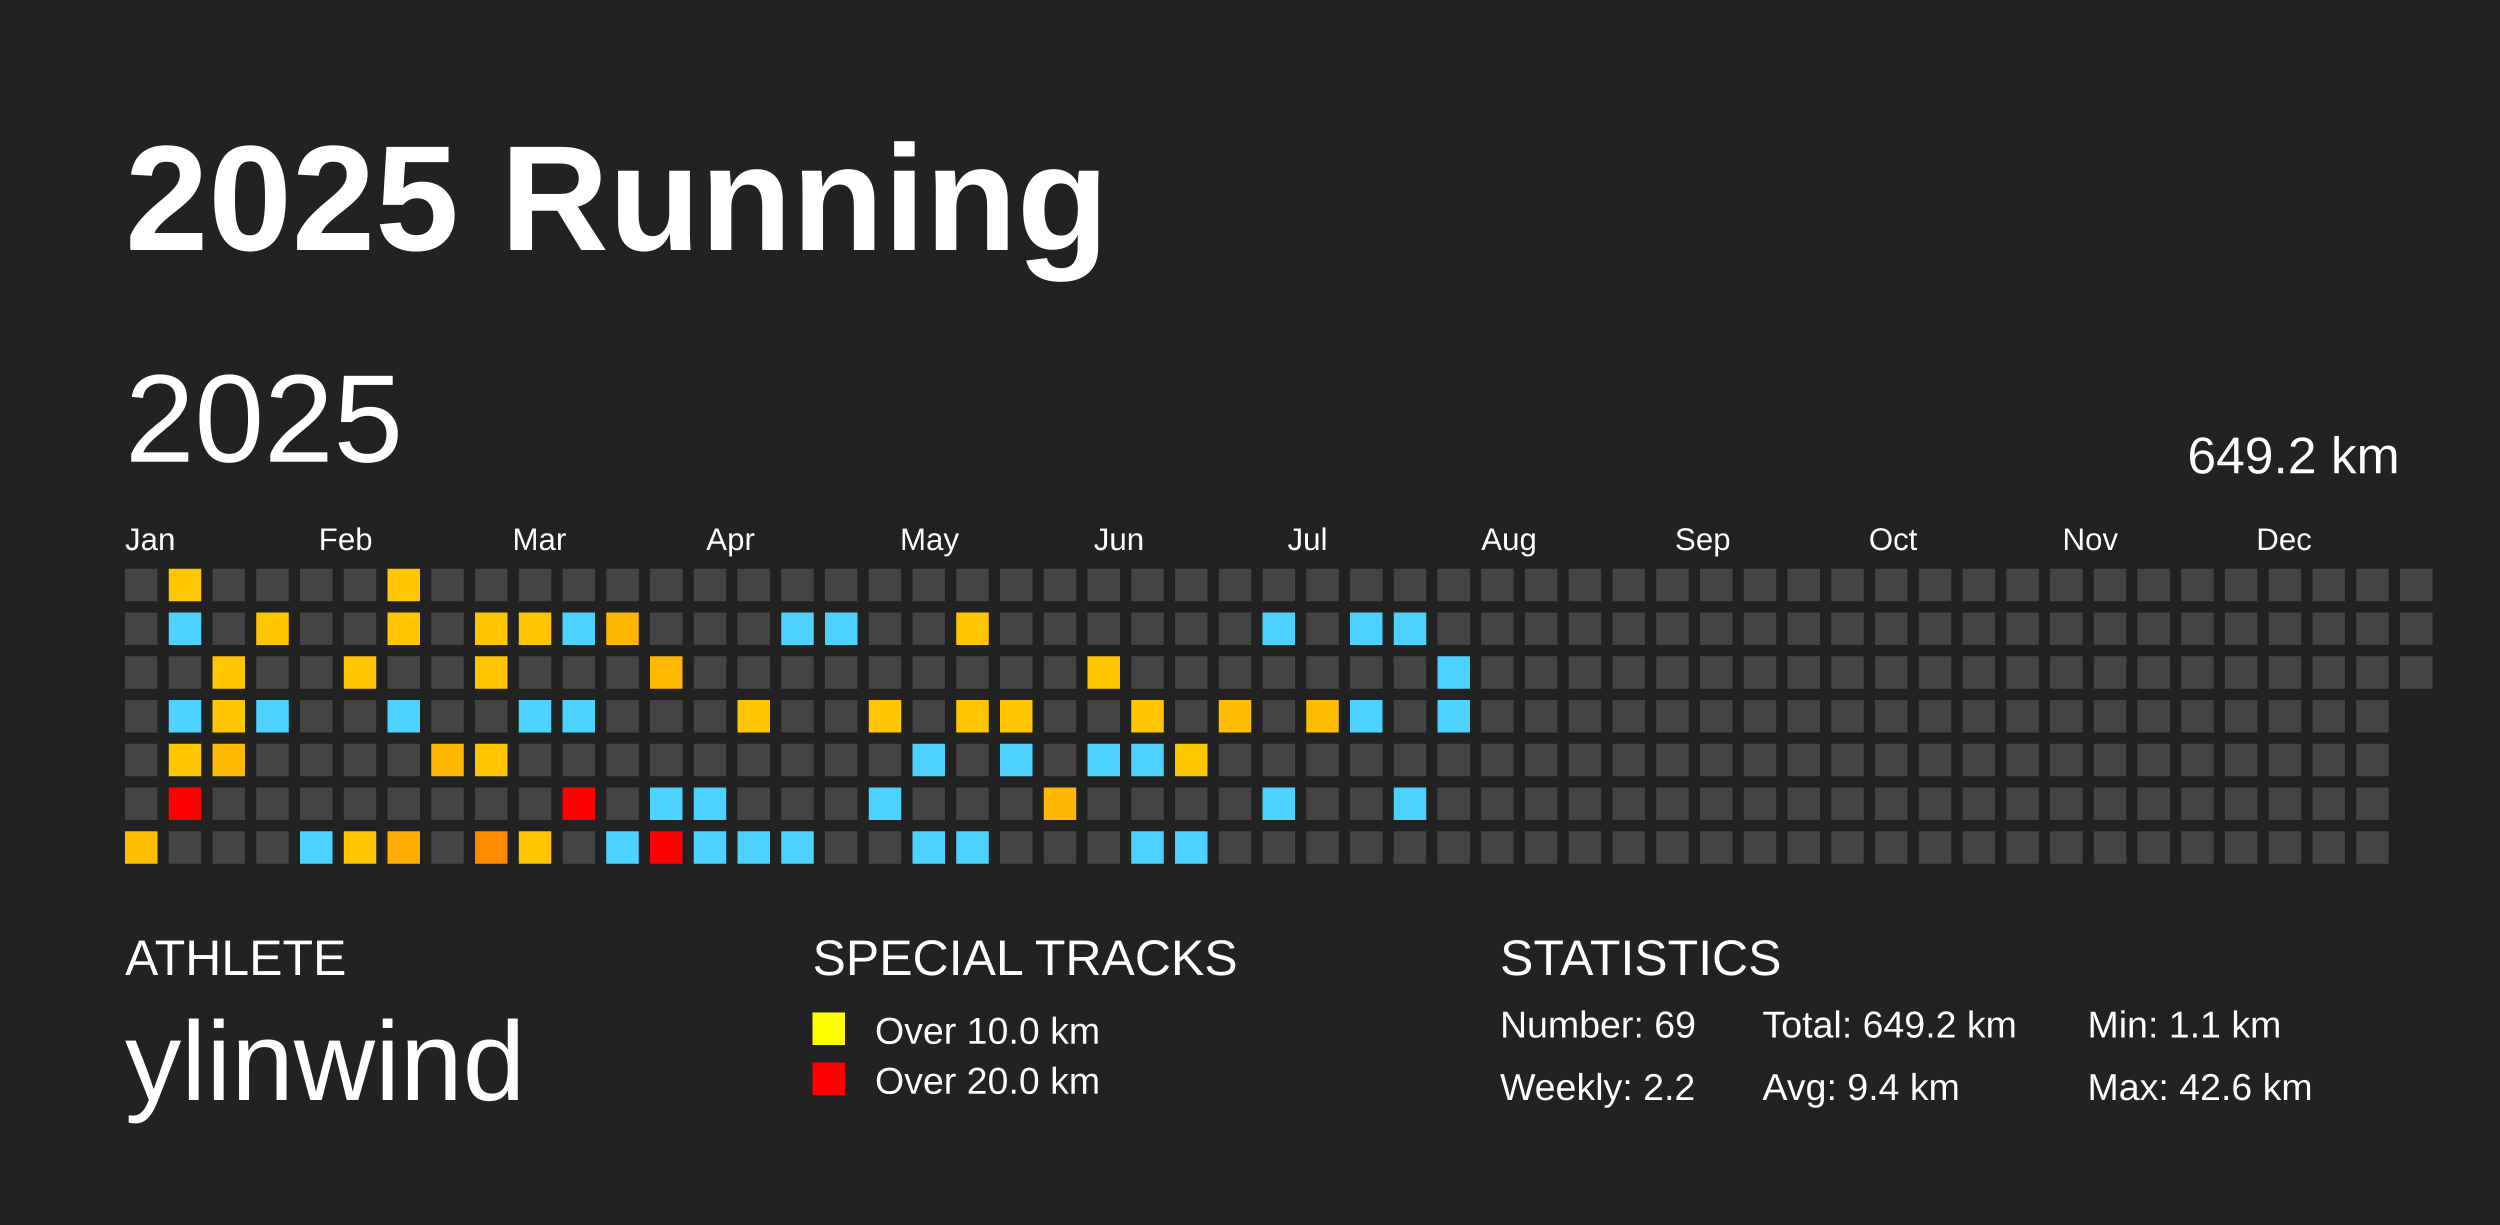
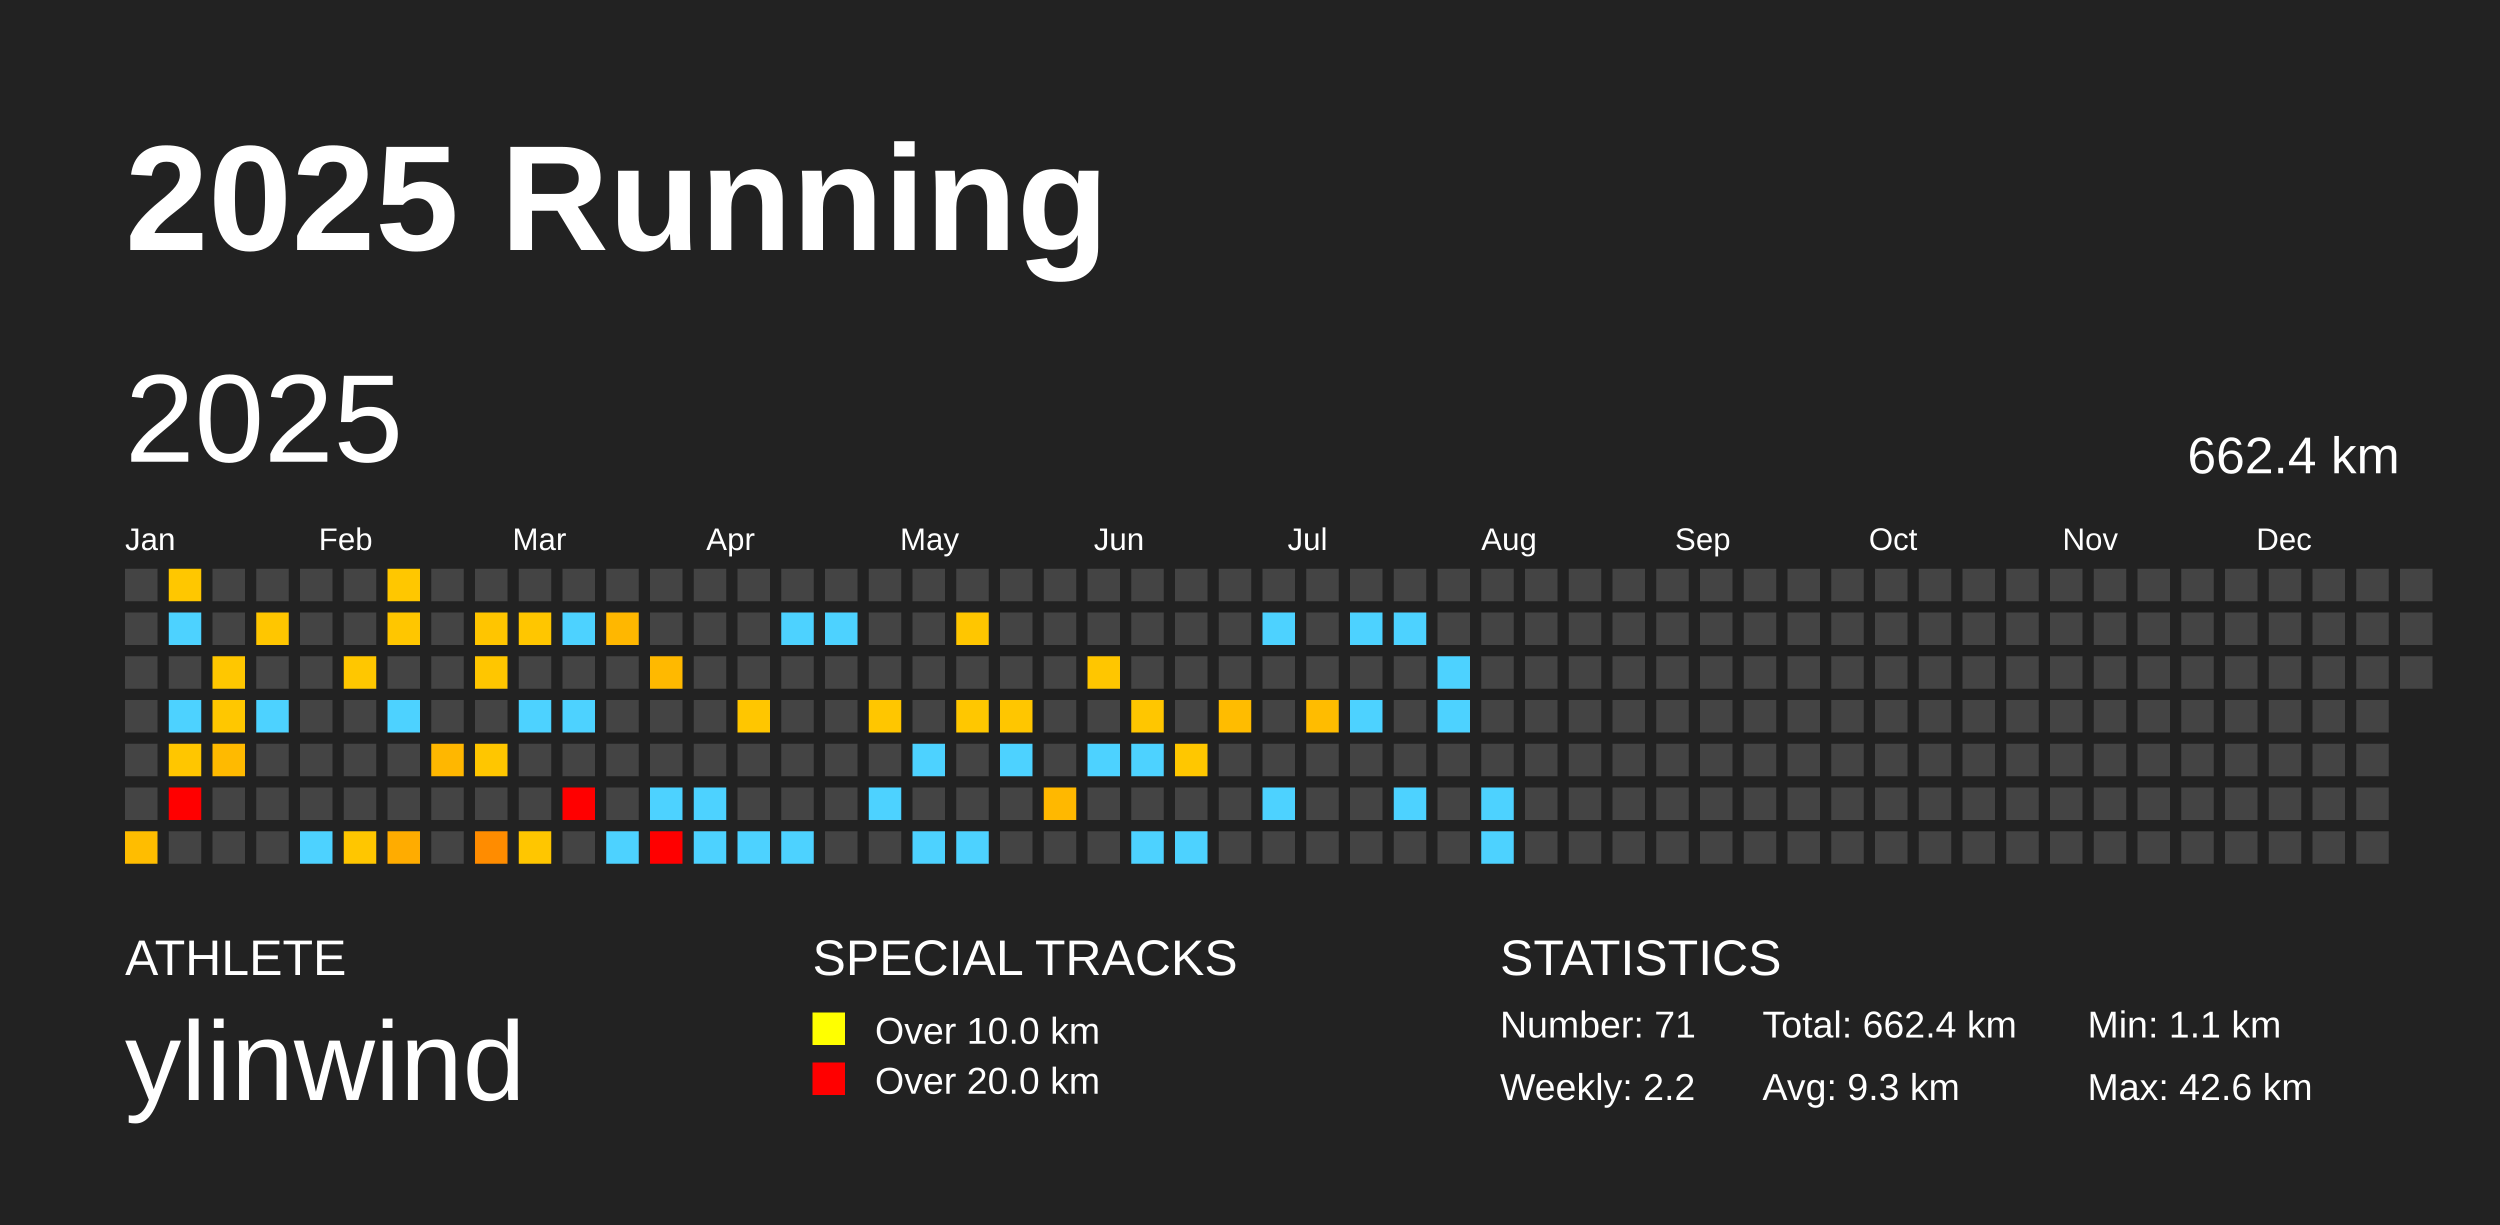
<svg xmlns="http://www.w3.org/2000/svg" baseProfile="full" height="98mm" version="1.1" viewBox="0,0,200,98" width="200mm">
  <defs />
  <rect fill="#222222" height="98" width="200" x="0" y="0" />
  <text fill="#FFFFFF" style="font-size:12px; font-family:Arial; font-weight:bold;" x="10" y="20">2025 Running</text>
  <text fill="#FFFFFF" style="font-size:4px; font-family:Arial" x="10" y="78">ATHLETE</text>
  <text fill="#FFFFFF" style="font-size:9px; font-family:Arial" x="10" y="88">ylinwind</text>
  <text fill="#FFFFFF" style="font-size:4px; font-family:Arial" x="65" y="78">SPECIAL TRACKS</text>
  <rect fill="yellow" height="2.6" width="2.6" x="65" y="81" />
  <text fill="#FFFFFF" style="font-size:3px; font-family:Arial" x="70" y="83.5">Over 10.0 km</text>
  <rect fill="red" height="2.6" width="2.6" x="65" y="85" />
  <text fill="#FFFFFF" style="font-size:3px; font-family:Arial" x="70" y="87.5">Over 20.0 km</text>
  <text fill="#FFFFFF" style="font-size:4px; font-family:Arial" x="120" y="78">STATISTICS</text>
-   <text fill="#FFFFFF" style="font-size:3px; font-family:Arial" x="120" y="83">Number: 69</text>
+   <text fill="#FFFFFF" style="font-size:3px; font-family:Arial" x="120" y="83">Number: 71</text>
  <text fill="#FFFFFF" style="font-size:3px; font-family:Arial" x="120" y="88">Weekly: 2.2</text>
-   <text fill="#FFFFFF" style="font-size:3px; font-family:Arial" x="141" y="83">Total: 649.2 km</text>
-   <text fill="#FFFFFF" style="font-size:3px; font-family:Arial" x="141" y="88">Avg: 9.4 km</text>
+   <text fill="#FFFFFF" style="font-size:3px; font-family:Arial" x="141" y="83">Total: 662.4 km</text>
+   <text fill="#FFFFFF" style="font-size:3px; font-family:Arial" x="141" y="88">Avg: 9.3 km</text>
  <text fill="#FFFFFF" style="font-size:3px; font-family:Arial" x="167" y="83">Min: 1.1 km</text>
  <text fill="#FFFFFF" style="font-size:3px; font-family:Arial" x="167" y="88">Max: 42.6 km</text>
  <text dominant-baseline="hanging" fill="#FFFFFF" style="font-size:10.0px; font-family:Arial;" x="10" y="30">2025</text>
-   <text dominant-baseline="hanging" fill="#FFFFFF" style="font-size:4.125px; font-family:Arial;" x="175" y="35">649.2 km</text>
+   <text dominant-baseline="hanging" fill="#FFFFFF" style="font-size:4.125px; font-family:Arial;" x="175" y="35">662.4 km</text>
  <text fill="#FFFFFF" style="font-size:2.5px; font-family:Arial" x="10.0" y="44">Jan</text>
  <text fill="#FFFFFF" style="font-size:2.5px; font-family:Arial" x="25.5" y="44">Feb</text>
  <text fill="#FFFFFF" style="font-size:2.5px; font-family:Arial" x="41.0" y="44">Mar</text>
  <text fill="#FFFFFF" style="font-size:2.5px; font-family:Arial" x="56.5" y="44">Apr</text>
  <text fill="#FFFFFF" style="font-size:2.5px; font-family:Arial" x="72.0" y="44">May</text>
  <text fill="#FFFFFF" style="font-size:2.5px; font-family:Arial" x="87.5" y="44">Jun</text>
  <text fill="#FFFFFF" style="font-size:2.5px; font-family:Arial" x="103.0" y="44">Jul</text>
  <text fill="#FFFFFF" style="font-size:2.5px; font-family:Arial" x="118.5" y="44">Aug</text>
  <text fill="#FFFFFF" style="font-size:2.5px; font-family:Arial" x="134.0" y="44">Sep</text>
  <text fill="#FFFFFF" style="font-size:2.5px; font-family:Arial" x="149.5" y="44">Oct</text>
  <text fill="#FFFFFF" style="font-size:2.5px; font-family:Arial" x="165.0" y="44">Nov</text>
  <text fill="#FFFFFF" style="font-size:2.5px; font-family:Arial" x="180.5" y="44">Dec</text>
  <rect fill="#444444" height="2.6" width="2.6" x="10.0" y="45.5" />
  <rect fill="#444444" height="2.6" width="2.6" x="10.0" y="49.0" />
  <rect fill="#444444" height="2.6" width="2.6" x="10.0" y="52.5" />
  <rect fill="#444444" height="2.6" width="2.6" x="10.0" y="56.0" />
  <rect fill="#444444" height="2.6" width="2.6" x="10.0" y="59.5" />
  <rect fill="#444444" height="2.6" width="2.6" x="10.0" y="63.0" />
  <rect fill="#ffbd00" height="2.6" width="2.6" x="10.0" y="66.5" />
  <rect fill="#ffc700" height="2.6" width="2.6" x="13.5" y="45.5" />
  <rect fill="#4dd2ff" height="2.6" width="2.6" x="13.5" y="49.0" />
  <rect fill="#444444" height="2.6" width="2.6" x="13.5" y="52.5" />
  <rect fill="#4dd2ff" height="2.6" width="2.6" x="13.5" y="56.0" />
  <rect fill="#ffc600" height="2.6" width="2.6" x="13.5" y="59.5" />
  <rect fill="red" height="2.6" width="2.6" x="13.5" y="63.0" />
  <rect fill="#444444" height="2.6" width="2.6" x="13.5" y="66.5" />
  <rect fill="#444444" height="2.6" width="2.6" x="17.0" y="45.5" />
  <rect fill="#444444" height="2.6" width="2.6" x="17.0" y="49.0" />
  <rect fill="#ffc700" height="2.6" width="2.6" x="17.0" y="52.5" />
  <rect fill="#ffc700" height="2.6" width="2.6" x="17.0" y="56.0" />
  <rect fill="#ffba00" height="2.6" width="2.6" x="17.0" y="59.5" />
  <rect fill="#444444" height="2.6" width="2.6" x="17.0" y="63.0" />
  <rect fill="#444444" height="2.6" width="2.6" x="17.0" y="66.5" />
  <rect fill="#444444" height="2.6" width="2.6" x="20.5" y="45.5" />
  <rect fill="#ffc600" height="2.6" width="2.6" x="20.5" y="49.0" />
  <rect fill="#444444" height="2.6" width="2.6" x="20.5" y="52.5" />
  <rect fill="#4dd2ff" height="2.6" width="2.6" x="20.5" y="56.0" />
  <rect fill="#444444" height="2.6" width="2.6" x="20.5" y="59.5" />
  <rect fill="#444444" height="2.6" width="2.6" x="20.5" y="63.0" />
  <rect fill="#444444" height="2.6" width="2.6" x="20.5" y="66.5" />
  <rect fill="#444444" height="2.6" width="2.6" x="24.0" y="45.5" />
  <rect fill="#444444" height="2.6" width="2.6" x="24.0" y="49.0" />
  <rect fill="#444444" height="2.6" width="2.6" x="24.0" y="52.5" />
  <rect fill="#444444" height="2.6" width="2.6" x="24.0" y="56.0" />
  <rect fill="#444444" height="2.6" width="2.6" x="24.0" y="59.5" />
  <rect fill="#444444" height="2.6" width="2.6" x="24.0" y="63.0" />
  <rect fill="#4dd2ff" height="2.6" width="2.6" x="24.0" y="66.5" />
  <rect fill="#444444" height="2.6" width="2.6" x="27.5" y="45.5" />
  <rect fill="#444444" height="2.6" width="2.6" x="27.5" y="49.0" />
  <rect fill="#ffc700" height="2.6" width="2.6" x="27.5" y="52.5" />
  <rect fill="#444444" height="2.6" width="2.6" x="27.5" y="56.0" />
  <rect fill="#444444" height="2.6" width="2.6" x="27.5" y="59.5" />
  <rect fill="#444444" height="2.6" width="2.6" x="27.5" y="63.0" />
  <rect fill="#ffc600" height="2.6" width="2.6" x="27.5" y="66.5" />
  <rect fill="#ffc700" height="2.6" width="2.6" x="31.0" y="45.5" />
  <rect fill="#ffc600" height="2.6" width="2.6" x="31.0" y="49.0" />
  <rect fill="#444444" height="2.6" width="2.6" x="31.0" y="52.5" />
  <rect fill="#4dd2ff" height="2.6" width="2.6" x="31.0" y="56.0" />
  <rect fill="#444444" height="2.6" width="2.6" x="31.0" y="59.5" />
  <rect fill="#444444" height="2.6" width="2.6" x="31.0" y="63.0" />
  <rect fill="#ffac00" height="2.6" width="2.6" x="31.0" y="66.5" />
  <rect fill="#444444" height="2.6" width="2.6" x="34.5" y="45.5" />
  <rect fill="#444444" height="2.6" width="2.6" x="34.5" y="49.0" />
  <rect fill="#444444" height="2.6" width="2.6" x="34.5" y="52.5" />
  <rect fill="#444444" height="2.6" width="2.6" x="34.5" y="56.0" />
  <rect fill="#ffb700" height="2.6" width="2.6" x="34.5" y="59.5" />
  <rect fill="#444444" height="2.6" width="2.6" x="34.5" y="63.0" />
  <rect fill="#444444" height="2.6" width="2.6" x="34.5" y="66.5" />
  <rect fill="#444444" height="2.6" width="2.6" x="38.0" y="45.5" />
  <rect fill="#ffc500" height="2.6" width="2.6" x="38.0" y="49.0" />
  <rect fill="#ffc600" height="2.6" width="2.6" x="38.0" y="52.5" />
  <rect fill="#444444" height="2.6" width="2.6" x="38.0" y="56.0" />
  <rect fill="#ffc600" height="2.6" width="2.6" x="38.0" y="59.5" />
  <rect fill="#444444" height="2.6" width="2.6" x="38.0" y="63.0" />
  <rect fill="#ff8c00" height="2.6" width="2.6" x="38.0" y="66.5" />
  <rect fill="#444444" height="2.6" width="2.6" x="41.5" y="45.5" />
  <rect fill="#ffc600" height="2.6" width="2.6" x="41.5" y="49.0" />
  <rect fill="#444444" height="2.6" width="2.6" x="41.5" y="52.5" />
  <rect fill="#4dd2ff" height="2.6" width="2.6" x="41.5" y="56.0" />
  <rect fill="#444444" height="2.6" width="2.6" x="41.5" y="59.5" />
  <rect fill="#444444" height="2.6" width="2.6" x="41.5" y="63.0" />
  <rect fill="#ffc600" height="2.6" width="2.6" x="41.5" y="66.5" />
  <rect fill="#444444" height="2.6" width="2.6" x="45.0" y="45.5" />
  <rect fill="#4dd2ff" height="2.6" width="2.6" x="45.0" y="49.0" />
  <rect fill="#444444" height="2.6" width="2.6" x="45.0" y="52.5" />
  <rect fill="#4dd2ff" height="2.6" width="2.6" x="45.0" y="56.0" />
  <rect fill="#444444" height="2.6" width="2.6" x="45.0" y="59.5" />
  <rect fill="red" height="2.6" width="2.6" x="45.0" y="63.0" />
  <rect fill="#444444" height="2.6" width="2.6" x="45.0" y="66.5" />
  <rect fill="#444444" height="2.6" width="2.6" x="48.5" y="45.5" />
  <rect fill="#ffb700" height="2.6" width="2.6" x="48.5" y="49.0" />
  <rect fill="#444444" height="2.6" width="2.6" x="48.5" y="52.5" />
  <rect fill="#444444" height="2.6" width="2.6" x="48.5" y="56.0" />
  <rect fill="#444444" height="2.6" width="2.6" x="48.5" y="59.5" />
  <rect fill="#444444" height="2.6" width="2.6" x="48.5" y="63.0" />
  <rect fill="#4dd2ff" height="2.6" width="2.6" x="48.5" y="66.5" />
  <rect fill="#444444" height="2.6" width="2.6" x="52.0" y="45.5" />
  <rect fill="#444444" height="2.6" width="2.6" x="52.0" y="49.0" />
  <rect fill="#ffb900" height="2.6" width="2.6" x="52.0" y="52.5" />
  <rect fill="#444444" height="2.6" width="2.6" x="52.0" y="56.0" />
  <rect fill="#444444" height="2.6" width="2.6" x="52.0" y="59.5" />
  <rect fill="#4dd2ff" height="2.6" width="2.6" x="52.0" y="63.0" />
  <rect fill="red" height="2.6" width="2.6" x="52.0" y="66.5" />
  <rect fill="#444444" height="2.6" width="2.6" x="55.5" y="45.5" />
  <rect fill="#444444" height="2.6" width="2.6" x="55.5" y="49.0" />
  <rect fill="#444444" height="2.6" width="2.6" x="55.5" y="52.5" />
  <rect fill="#444444" height="2.6" width="2.6" x="55.5" y="56.0" />
  <rect fill="#444444" height="2.6" width="2.6" x="55.5" y="59.5" />
  <rect fill="#4dd2ff" height="2.6" width="2.6" x="55.5" y="63.0" />
  <rect fill="#4dd2ff" height="2.6" width="2.6" x="55.5" y="66.5" />
  <rect fill="#444444" height="2.6" width="2.6" x="59.0" y="45.5" />
  <rect fill="#444444" height="2.6" width="2.6" x="59.0" y="49.0" />
  <rect fill="#444444" height="2.6" width="2.6" x="59.0" y="52.5" />
  <rect fill="#ffc600" height="2.6" width="2.6" x="59.0" y="56.0" />
  <rect fill="#444444" height="2.6" width="2.6" x="59.0" y="59.5" />
  <rect fill="#444444" height="2.6" width="2.6" x="59.0" y="63.0" />
  <rect fill="#4dd2ff" height="2.6" width="2.6" x="59.0" y="66.5" />
  <rect fill="#444444" height="2.6" width="2.6" x="62.5" y="45.5" />
  <rect fill="#4dd2ff" height="2.6" width="2.6" x="62.5" y="49.0" />
  <rect fill="#444444" height="2.6" width="2.6" x="62.5" y="52.5" />
  <rect fill="#444444" height="2.6" width="2.6" x="62.5" y="56.0" />
  <rect fill="#444444" height="2.6" width="2.6" x="62.5" y="59.5" />
  <rect fill="#444444" height="2.6" width="2.6" x="62.5" y="63.0" />
  <rect fill="#4dd2ff" height="2.6" width="2.6" x="62.5" y="66.5" />
  <rect fill="#444444" height="2.6" width="2.6" x="66.0" y="45.5" />
  <rect fill="#4dd2ff" height="2.6" width="2.6" x="66.0" y="49.0" />
  <rect fill="#444444" height="2.6" width="2.6" x="66.0" y="52.5" />
  <rect fill="#444444" height="2.6" width="2.6" x="66.0" y="56.0" />
  <rect fill="#444444" height="2.6" width="2.6" x="66.0" y="59.5" />
  <rect fill="#444444" height="2.6" width="2.6" x="66.0" y="63.0" />
  <rect fill="#444444" height="2.6" width="2.6" x="66.0" y="66.5" />
  <rect fill="#444444" height="2.6" width="2.6" x="69.5" y="45.5" />
  <rect fill="#444444" height="2.6" width="2.6" x="69.5" y="49.0" />
  <rect fill="#444444" height="2.6" width="2.6" x="69.5" y="52.5" />
  <rect fill="#ffc600" height="2.6" width="2.6" x="69.5" y="56.0" />
  <rect fill="#444444" height="2.6" width="2.6" x="69.5" y="59.5" />
  <rect fill="#4dd2ff" height="2.6" width="2.6" x="69.5" y="63.0" />
  <rect fill="#444444" height="2.6" width="2.6" x="69.5" y="66.5" />
  <rect fill="#444444" height="2.6" width="2.6" x="73.0" y="45.5" />
  <rect fill="#444444" height="2.6" width="2.6" x="73.0" y="49.0" />
  <rect fill="#444444" height="2.6" width="2.6" x="73.0" y="52.5" />
  <rect fill="#444444" height="2.6" width="2.6" x="73.0" y="56.0" />
  <rect fill="#4dd2ff" height="2.6" width="2.6" x="73.0" y="59.5" />
  <rect fill="#444444" height="2.6" width="2.6" x="73.0" y="63.0" />
  <rect fill="#4dd2ff" height="2.6" width="2.6" x="73.0" y="66.5" />
  <rect fill="#444444" height="2.6" width="2.6" x="76.5" y="45.5" />
  <rect fill="#ffc600" height="2.6" width="2.6" x="76.5" y="49.0" />
  <rect fill="#444444" height="2.6" width="2.6" x="76.5" y="52.5" />
  <rect fill="#ffc700" height="2.6" width="2.6" x="76.5" y="56.0" />
  <rect fill="#444444" height="2.6" width="2.6" x="76.5" y="59.5" />
  <rect fill="#444444" height="2.6" width="2.6" x="76.5" y="63.0" />
  <rect fill="#4dd2ff" height="2.6" width="2.6" x="76.5" y="66.5" />
  <rect fill="#444444" height="2.6" width="2.6" x="80.0" y="45.5" />
  <rect fill="#444444" height="2.6" width="2.6" x="80.0" y="49.0" />
  <rect fill="#444444" height="2.6" width="2.6" x="80.0" y="52.5" />
  <rect fill="#ffc600" height="2.6" width="2.6" x="80.0" y="56.0" />
  <rect fill="#4dd2ff" height="2.6" width="2.6" x="80.0" y="59.5" />
  <rect fill="#444444" height="2.6" width="2.6" x="80.0" y="63.0" />
  <rect fill="#444444" height="2.6" width="2.6" x="80.0" y="66.5" />
  <rect fill="#444444" height="2.6" width="2.6" x="83.5" y="45.5" />
  <rect fill="#444444" height="2.6" width="2.6" x="83.5" y="49.0" />
  <rect fill="#444444" height="2.6" width="2.6" x="83.5" y="52.5" />
  <rect fill="#444444" height="2.6" width="2.6" x="83.5" y="56.0" />
  <rect fill="#444444" height="2.6" width="2.6" x="83.5" y="59.5" />
  <rect fill="#ffb800" height="2.6" width="2.6" x="83.5" y="63.0" />
  <rect fill="#444444" height="2.6" width="2.6" x="83.5" y="66.5" />
  <rect fill="#444444" height="2.6" width="2.6" x="87.0" y="45.5" />
  <rect fill="#444444" height="2.6" width="2.6" x="87.0" y="49.0" />
  <rect fill="#ffc600" height="2.6" width="2.6" x="87.0" y="52.5" />
  <rect fill="#444444" height="2.6" width="2.6" x="87.0" y="56.0" />
  <rect fill="#4dd2ff" height="2.6" width="2.6" x="87.0" y="59.5" />
  <rect fill="#444444" height="2.6" width="2.6" x="87.0" y="63.0" />
  <rect fill="#444444" height="2.6" width="2.6" x="87.0" y="66.5" />
  <rect fill="#444444" height="2.6" width="2.6" x="90.5" y="45.5" />
  <rect fill="#444444" height="2.6" width="2.6" x="90.5" y="49.0" />
  <rect fill="#444444" height="2.6" width="2.6" x="90.5" y="52.5" />
  <rect fill="#ffc600" height="2.6" width="2.6" x="90.5" y="56.0" />
  <rect fill="#4dd2ff" height="2.6" width="2.6" x="90.5" y="59.5" />
  <rect fill="#444444" height="2.6" width="2.6" x="90.5" y="63.0" />
  <rect fill="#4dd2ff" height="2.6" width="2.6" x="90.5" y="66.5" />
  <rect fill="#444444" height="2.6" width="2.6" x="94.0" y="45.5" />
  <rect fill="#444444" height="2.6" width="2.6" x="94.0" y="49.0" />
  <rect fill="#444444" height="2.6" width="2.6" x="94.0" y="52.5" />
  <rect fill="#444444" height="2.6" width="2.6" x="94.0" y="56.0" />
  <rect fill="#ffc700" height="2.6" width="2.6" x="94.0" y="59.5" />
  <rect fill="#444444" height="2.6" width="2.6" x="94.0" y="63.0" />
  <rect fill="#4dd2ff" height="2.6" width="2.6" x="94.0" y="66.5" />
  <rect fill="#444444" height="2.6" width="2.6" x="97.5" y="45.5" />
  <rect fill="#444444" height="2.6" width="2.6" x="97.5" y="49.0" />
  <rect fill="#444444" height="2.6" width="2.6" x="97.5" y="52.5" />
  <rect fill="#ffbc00" height="2.6" width="2.6" x="97.5" y="56.0" />
  <rect fill="#444444" height="2.6" width="2.6" x="97.5" y="59.5" />
  <rect fill="#444444" height="2.6" width="2.6" x="97.5" y="63.0" />
  <rect fill="#444444" height="2.6" width="2.6" x="97.5" y="66.5" />
  <rect fill="#444444" height="2.6" width="2.6" x="101.0" y="45.5" />
  <rect fill="#4dd2ff" height="2.6" width="2.6" x="101.0" y="49.0" />
  <rect fill="#444444" height="2.6" width="2.6" x="101.0" y="52.5" />
  <rect fill="#444444" height="2.6" width="2.6" x="101.0" y="56.0" />
  <rect fill="#444444" height="2.6" width="2.6" x="101.0" y="59.5" />
  <rect fill="#4dd2ff" height="2.6" width="2.6" x="101.0" y="63.0" />
  <rect fill="#444444" height="2.6" width="2.6" x="101.0" y="66.5" />
  <rect fill="#444444" height="2.6" width="2.6" x="104.5" y="45.5" />
  <rect fill="#444444" height="2.6" width="2.6" x="104.5" y="49.0" />
  <rect fill="#444444" height="2.6" width="2.6" x="104.5" y="52.5" />
  <rect fill="#ffbc00" height="2.6" width="2.6" x="104.5" y="56.0" />
  <rect fill="#444444" height="2.6" width="2.6" x="104.5" y="59.5" />
  <rect fill="#444444" height="2.6" width="2.6" x="104.5" y="63.0" />
  <rect fill="#444444" height="2.6" width="2.6" x="104.5" y="66.5" />
  <rect fill="#444444" height="2.6" width="2.6" x="108.0" y="45.5" />
  <rect fill="#4dd2ff" height="2.6" width="2.6" x="108.0" y="49.0" />
  <rect fill="#444444" height="2.6" width="2.6" x="108.0" y="52.5" />
  <rect fill="#4dd2ff" height="2.6" width="2.6" x="108.0" y="56.0" />
  <rect fill="#444444" height="2.6" width="2.6" x="108.0" y="59.5" />
  <rect fill="#444444" height="2.6" width="2.6" x="108.0" y="63.0" />
  <rect fill="#444444" height="2.6" width="2.6" x="108.0" y="66.5" />
  <rect fill="#444444" height="2.6" width="2.6" x="111.5" y="45.5" />
  <rect fill="#4dd2ff" height="2.6" width="2.6" x="111.5" y="49.0" />
  <rect fill="#444444" height="2.6" width="2.6" x="111.5" y="52.5" />
  <rect fill="#444444" height="2.6" width="2.6" x="111.5" y="56.0" />
  <rect fill="#444444" height="2.6" width="2.6" x="111.5" y="59.5" />
  <rect fill="#4dd2ff" height="2.6" width="2.6" x="111.5" y="63.0" />
  <rect fill="#444444" height="2.6" width="2.6" x="111.5" y="66.5" />
  <rect fill="#444444" height="2.6" width="2.6" x="115.0" y="45.5" />
  <rect fill="#444444" height="2.6" width="2.6" x="115.0" y="49.0" />
  <rect fill="#4dd2ff" height="2.6" width="2.6" x="115.0" y="52.5" />
  <rect fill="#4dd2ff" height="2.6" width="2.6" x="115.0" y="56.0" />
  <rect fill="#444444" height="2.6" width="2.6" x="115.0" y="59.5" />
  <rect fill="#444444" height="2.6" width="2.6" x="115.0" y="63.0" />
  <rect fill="#444444" height="2.6" width="2.6" x="115.0" y="66.5" />
  <rect fill="#444444" height="2.6" width="2.6" x="118.5" y="45.5" />
  <rect fill="#444444" height="2.6" width="2.6" x="118.5" y="49.0" />
  <rect fill="#444444" height="2.6" width="2.6" x="118.5" y="52.5" />
  <rect fill="#444444" height="2.6" width="2.6" x="118.5" y="56.0" />
  <rect fill="#444444" height="2.6" width="2.6" x="118.5" y="59.5" />
-   <rect fill="#444444" height="2.6" width="2.6" x="118.5" y="63.0" />
-   <rect fill="#444444" height="2.6" width="2.6" x="118.5" y="66.5" />
+   <rect fill="#4dd2ff" height="2.6" width="2.6" x="118.5" y="63.0" />
+   <rect fill="#4dd2ff" height="2.6" width="2.6" x="118.5" y="66.5" />
  <rect fill="#444444" height="2.6" width="2.6" x="122.0" y="45.5" />
  <rect fill="#444444" height="2.6" width="2.6" x="122.0" y="49.0" />
  <rect fill="#444444" height="2.6" width="2.6" x="122.0" y="52.5" />
  <rect fill="#444444" height="2.6" width="2.6" x="122.0" y="56.0" />
  <rect fill="#444444" height="2.6" width="2.6" x="122.0" y="59.5" />
  <rect fill="#444444" height="2.6" width="2.6" x="122.0" y="63.0" />
  <rect fill="#444444" height="2.6" width="2.6" x="122.0" y="66.5" />
  <rect fill="#444444" height="2.6" width="2.6" x="125.5" y="45.5" />
  <rect fill="#444444" height="2.6" width="2.6" x="125.5" y="49.0" />
  <rect fill="#444444" height="2.6" width="2.6" x="125.5" y="52.5" />
  <rect fill="#444444" height="2.6" width="2.6" x="125.5" y="56.0" />
  <rect fill="#444444" height="2.6" width="2.6" x="125.5" y="59.5" />
  <rect fill="#444444" height="2.6" width="2.6" x="125.5" y="63.0" />
  <rect fill="#444444" height="2.6" width="2.6" x="125.5" y="66.5" />
  <rect fill="#444444" height="2.6" width="2.6" x="129.0" y="45.5" />
  <rect fill="#444444" height="2.6" width="2.6" x="129.0" y="49.0" />
  <rect fill="#444444" height="2.6" width="2.6" x="129.0" y="52.5" />
  <rect fill="#444444" height="2.6" width="2.6" x="129.0" y="56.0" />
  <rect fill="#444444" height="2.6" width="2.6" x="129.0" y="59.5" />
  <rect fill="#444444" height="2.6" width="2.6" x="129.0" y="63.0" />
  <rect fill="#444444" height="2.6" width="2.6" x="129.0" y="66.5" />
  <rect fill="#444444" height="2.6" width="2.6" x="132.5" y="45.5" />
  <rect fill="#444444" height="2.6" width="2.6" x="132.5" y="49.0" />
  <rect fill="#444444" height="2.6" width="2.6" x="132.5" y="52.5" />
  <rect fill="#444444" height="2.6" width="2.6" x="132.5" y="56.0" />
  <rect fill="#444444" height="2.6" width="2.6" x="132.5" y="59.5" />
  <rect fill="#444444" height="2.6" width="2.6" x="132.5" y="63.0" />
  <rect fill="#444444" height="2.6" width="2.6" x="132.5" y="66.5" />
  <rect fill="#444444" height="2.6" width="2.6" x="136.0" y="45.5" />
  <rect fill="#444444" height="2.6" width="2.6" x="136.0" y="49.0" />
  <rect fill="#444444" height="2.6" width="2.6" x="136.0" y="52.5" />
  <rect fill="#444444" height="2.6" width="2.6" x="136.0" y="56.0" />
  <rect fill="#444444" height="2.6" width="2.6" x="136.0" y="59.5" />
  <rect fill="#444444" height="2.6" width="2.6" x="136.0" y="63.0" />
  <rect fill="#444444" height="2.6" width="2.6" x="136.0" y="66.5" />
  <rect fill="#444444" height="2.6" width="2.6" x="139.5" y="45.5" />
  <rect fill="#444444" height="2.6" width="2.6" x="139.5" y="49.0" />
  <rect fill="#444444" height="2.6" width="2.6" x="139.5" y="52.5" />
  <rect fill="#444444" height="2.6" width="2.6" x="139.5" y="56.0" />
  <rect fill="#444444" height="2.6" width="2.6" x="139.5" y="59.5" />
  <rect fill="#444444" height="2.6" width="2.6" x="139.5" y="63.0" />
  <rect fill="#444444" height="2.6" width="2.6" x="139.5" y="66.5" />
  <rect fill="#444444" height="2.6" width="2.6" x="143.0" y="45.5" />
  <rect fill="#444444" height="2.6" width="2.6" x="143.0" y="49.0" />
  <rect fill="#444444" height="2.6" width="2.6" x="143.0" y="52.5" />
  <rect fill="#444444" height="2.6" width="2.6" x="143.0" y="56.0" />
  <rect fill="#444444" height="2.6" width="2.6" x="143.0" y="59.5" />
  <rect fill="#444444" height="2.6" width="2.6" x="143.0" y="63.0" />
  <rect fill="#444444" height="2.6" width="2.6" x="143.0" y="66.5" />
  <rect fill="#444444" height="2.6" width="2.6" x="146.5" y="45.5" />
  <rect fill="#444444" height="2.6" width="2.6" x="146.5" y="49.0" />
  <rect fill="#444444" height="2.6" width="2.6" x="146.5" y="52.5" />
  <rect fill="#444444" height="2.6" width="2.6" x="146.5" y="56.0" />
  <rect fill="#444444" height="2.6" width="2.6" x="146.5" y="59.5" />
  <rect fill="#444444" height="2.6" width="2.6" x="146.5" y="63.0" />
  <rect fill="#444444" height="2.6" width="2.6" x="146.5" y="66.5" />
  <rect fill="#444444" height="2.6" width="2.6" x="150.0" y="45.5" />
  <rect fill="#444444" height="2.6" width="2.6" x="150.0" y="49.0" />
  <rect fill="#444444" height="2.6" width="2.6" x="150.0" y="52.5" />
  <rect fill="#444444" height="2.6" width="2.6" x="150.0" y="56.0" />
  <rect fill="#444444" height="2.6" width="2.6" x="150.0" y="59.5" />
  <rect fill="#444444" height="2.6" width="2.6" x="150.0" y="63.0" />
  <rect fill="#444444" height="2.6" width="2.6" x="150.0" y="66.5" />
  <rect fill="#444444" height="2.6" width="2.6" x="153.5" y="45.5" />
  <rect fill="#444444" height="2.6" width="2.6" x="153.5" y="49.0" />
  <rect fill="#444444" height="2.6" width="2.6" x="153.5" y="52.5" />
  <rect fill="#444444" height="2.6" width="2.6" x="153.5" y="56.0" />
  <rect fill="#444444" height="2.6" width="2.6" x="153.5" y="59.5" />
  <rect fill="#444444" height="2.6" width="2.6" x="153.5" y="63.0" />
  <rect fill="#444444" height="2.6" width="2.6" x="153.5" y="66.5" />
  <rect fill="#444444" height="2.6" width="2.6" x="157.0" y="45.5" />
  <rect fill="#444444" height="2.6" width="2.6" x="157.0" y="49.0" />
  <rect fill="#444444" height="2.6" width="2.6" x="157.0" y="52.5" />
  <rect fill="#444444" height="2.6" width="2.6" x="157.0" y="56.0" />
  <rect fill="#444444" height="2.6" width="2.6" x="157.0" y="59.5" />
  <rect fill="#444444" height="2.6" width="2.6" x="157.0" y="63.0" />
  <rect fill="#444444" height="2.6" width="2.6" x="157.0" y="66.5" />
  <rect fill="#444444" height="2.6" width="2.6" x="160.5" y="45.5" />
  <rect fill="#444444" height="2.6" width="2.6" x="160.5" y="49.0" />
  <rect fill="#444444" height="2.6" width="2.6" x="160.5" y="52.5" />
  <rect fill="#444444" height="2.6" width="2.6" x="160.5" y="56.0" />
  <rect fill="#444444" height="2.6" width="2.6" x="160.5" y="59.5" />
  <rect fill="#444444" height="2.6" width="2.6" x="160.5" y="63.0" />
  <rect fill="#444444" height="2.6" width="2.6" x="160.5" y="66.5" />
  <rect fill="#444444" height="2.6" width="2.6" x="164.0" y="45.5" />
  <rect fill="#444444" height="2.6" width="2.6" x="164.0" y="49.0" />
  <rect fill="#444444" height="2.6" width="2.6" x="164.0" y="52.5" />
  <rect fill="#444444" height="2.6" width="2.6" x="164.0" y="56.0" />
  <rect fill="#444444" height="2.6" width="2.6" x="164.0" y="59.5" />
  <rect fill="#444444" height="2.6" width="2.6" x="164.0" y="63.0" />
  <rect fill="#444444" height="2.6" width="2.6" x="164.0" y="66.5" />
  <rect fill="#444444" height="2.6" width="2.6" x="167.5" y="45.5" />
  <rect fill="#444444" height="2.6" width="2.6" x="167.5" y="49.0" />
  <rect fill="#444444" height="2.6" width="2.6" x="167.5" y="52.5" />
  <rect fill="#444444" height="2.6" width="2.6" x="167.5" y="56.0" />
  <rect fill="#444444" height="2.6" width="2.6" x="167.5" y="59.5" />
  <rect fill="#444444" height="2.6" width="2.6" x="167.5" y="63.0" />
  <rect fill="#444444" height="2.6" width="2.6" x="167.5" y="66.5" />
  <rect fill="#444444" height="2.6" width="2.6" x="171.0" y="45.5" />
  <rect fill="#444444" height="2.6" width="2.6" x="171.0" y="49.0" />
  <rect fill="#444444" height="2.6" width="2.6" x="171.0" y="52.5" />
  <rect fill="#444444" height="2.6" width="2.6" x="171.0" y="56.0" />
  <rect fill="#444444" height="2.6" width="2.6" x="171.0" y="59.5" />
  <rect fill="#444444" height="2.6" width="2.6" x="171.0" y="63.0" />
  <rect fill="#444444" height="2.6" width="2.6" x="171.0" y="66.5" />
  <rect fill="#444444" height="2.6" width="2.6" x="174.5" y="45.5" />
  <rect fill="#444444" height="2.6" width="2.6" x="174.5" y="49.0" />
  <rect fill="#444444" height="2.6" width="2.6" x="174.5" y="52.5" />
  <rect fill="#444444" height="2.6" width="2.6" x="174.5" y="56.0" />
  <rect fill="#444444" height="2.6" width="2.6" x="174.5" y="59.5" />
  <rect fill="#444444" height="2.6" width="2.6" x="174.5" y="63.0" />
  <rect fill="#444444" height="2.6" width="2.6" x="174.5" y="66.5" />
  <rect fill="#444444" height="2.6" width="2.6" x="178.0" y="45.5" />
  <rect fill="#444444" height="2.6" width="2.6" x="178.0" y="49.0" />
  <rect fill="#444444" height="2.6" width="2.6" x="178.0" y="52.5" />
  <rect fill="#444444" height="2.6" width="2.6" x="178.0" y="56.0" />
  <rect fill="#444444" height="2.6" width="2.6" x="178.0" y="59.5" />
  <rect fill="#444444" height="2.6" width="2.6" x="178.0" y="63.0" />
  <rect fill="#444444" height="2.6" width="2.6" x="178.0" y="66.5" />
  <rect fill="#444444" height="2.6" width="2.6" x="181.5" y="45.5" />
  <rect fill="#444444" height="2.6" width="2.6" x="181.5" y="49.0" />
  <rect fill="#444444" height="2.6" width="2.6" x="181.5" y="52.5" />
  <rect fill="#444444" height="2.6" width="2.6" x="181.5" y="56.0" />
  <rect fill="#444444" height="2.6" width="2.6" x="181.5" y="59.5" />
  <rect fill="#444444" height="2.6" width="2.6" x="181.5" y="63.0" />
  <rect fill="#444444" height="2.6" width="2.6" x="181.5" y="66.5" />
  <rect fill="#444444" height="2.6" width="2.6" x="185.0" y="45.5" />
  <rect fill="#444444" height="2.6" width="2.6" x="185.0" y="49.0" />
  <rect fill="#444444" height="2.6" width="2.6" x="185.0" y="52.5" />
  <rect fill="#444444" height="2.6" width="2.6" x="185.0" y="56.0" />
  <rect fill="#444444" height="2.6" width="2.6" x="185.0" y="59.5" />
  <rect fill="#444444" height="2.6" width="2.6" x="185.0" y="63.0" />
  <rect fill="#444444" height="2.6" width="2.6" x="185.0" y="66.5" />
  <rect fill="#444444" height="2.6" width="2.6" x="188.5" y="45.5" />
  <rect fill="#444444" height="2.6" width="2.6" x="188.5" y="49.0" />
  <rect fill="#444444" height="2.6" width="2.6" x="188.5" y="52.5" />
  <rect fill="#444444" height="2.6" width="2.6" x="188.5" y="56.0" />
  <rect fill="#444444" height="2.6" width="2.6" x="188.5" y="59.5" />
  <rect fill="#444444" height="2.6" width="2.6" x="188.5" y="63.0" />
  <rect fill="#444444" height="2.6" width="2.6" x="188.5" y="66.5" />
  <rect fill="#444444" height="2.6" width="2.6" x="192.0" y="45.5" />
  <rect fill="#444444" height="2.6" width="2.6" x="192.0" y="49.0" />
  <rect fill="#444444" height="2.6" width="2.6" x="192.0" y="52.5" />
</svg>
